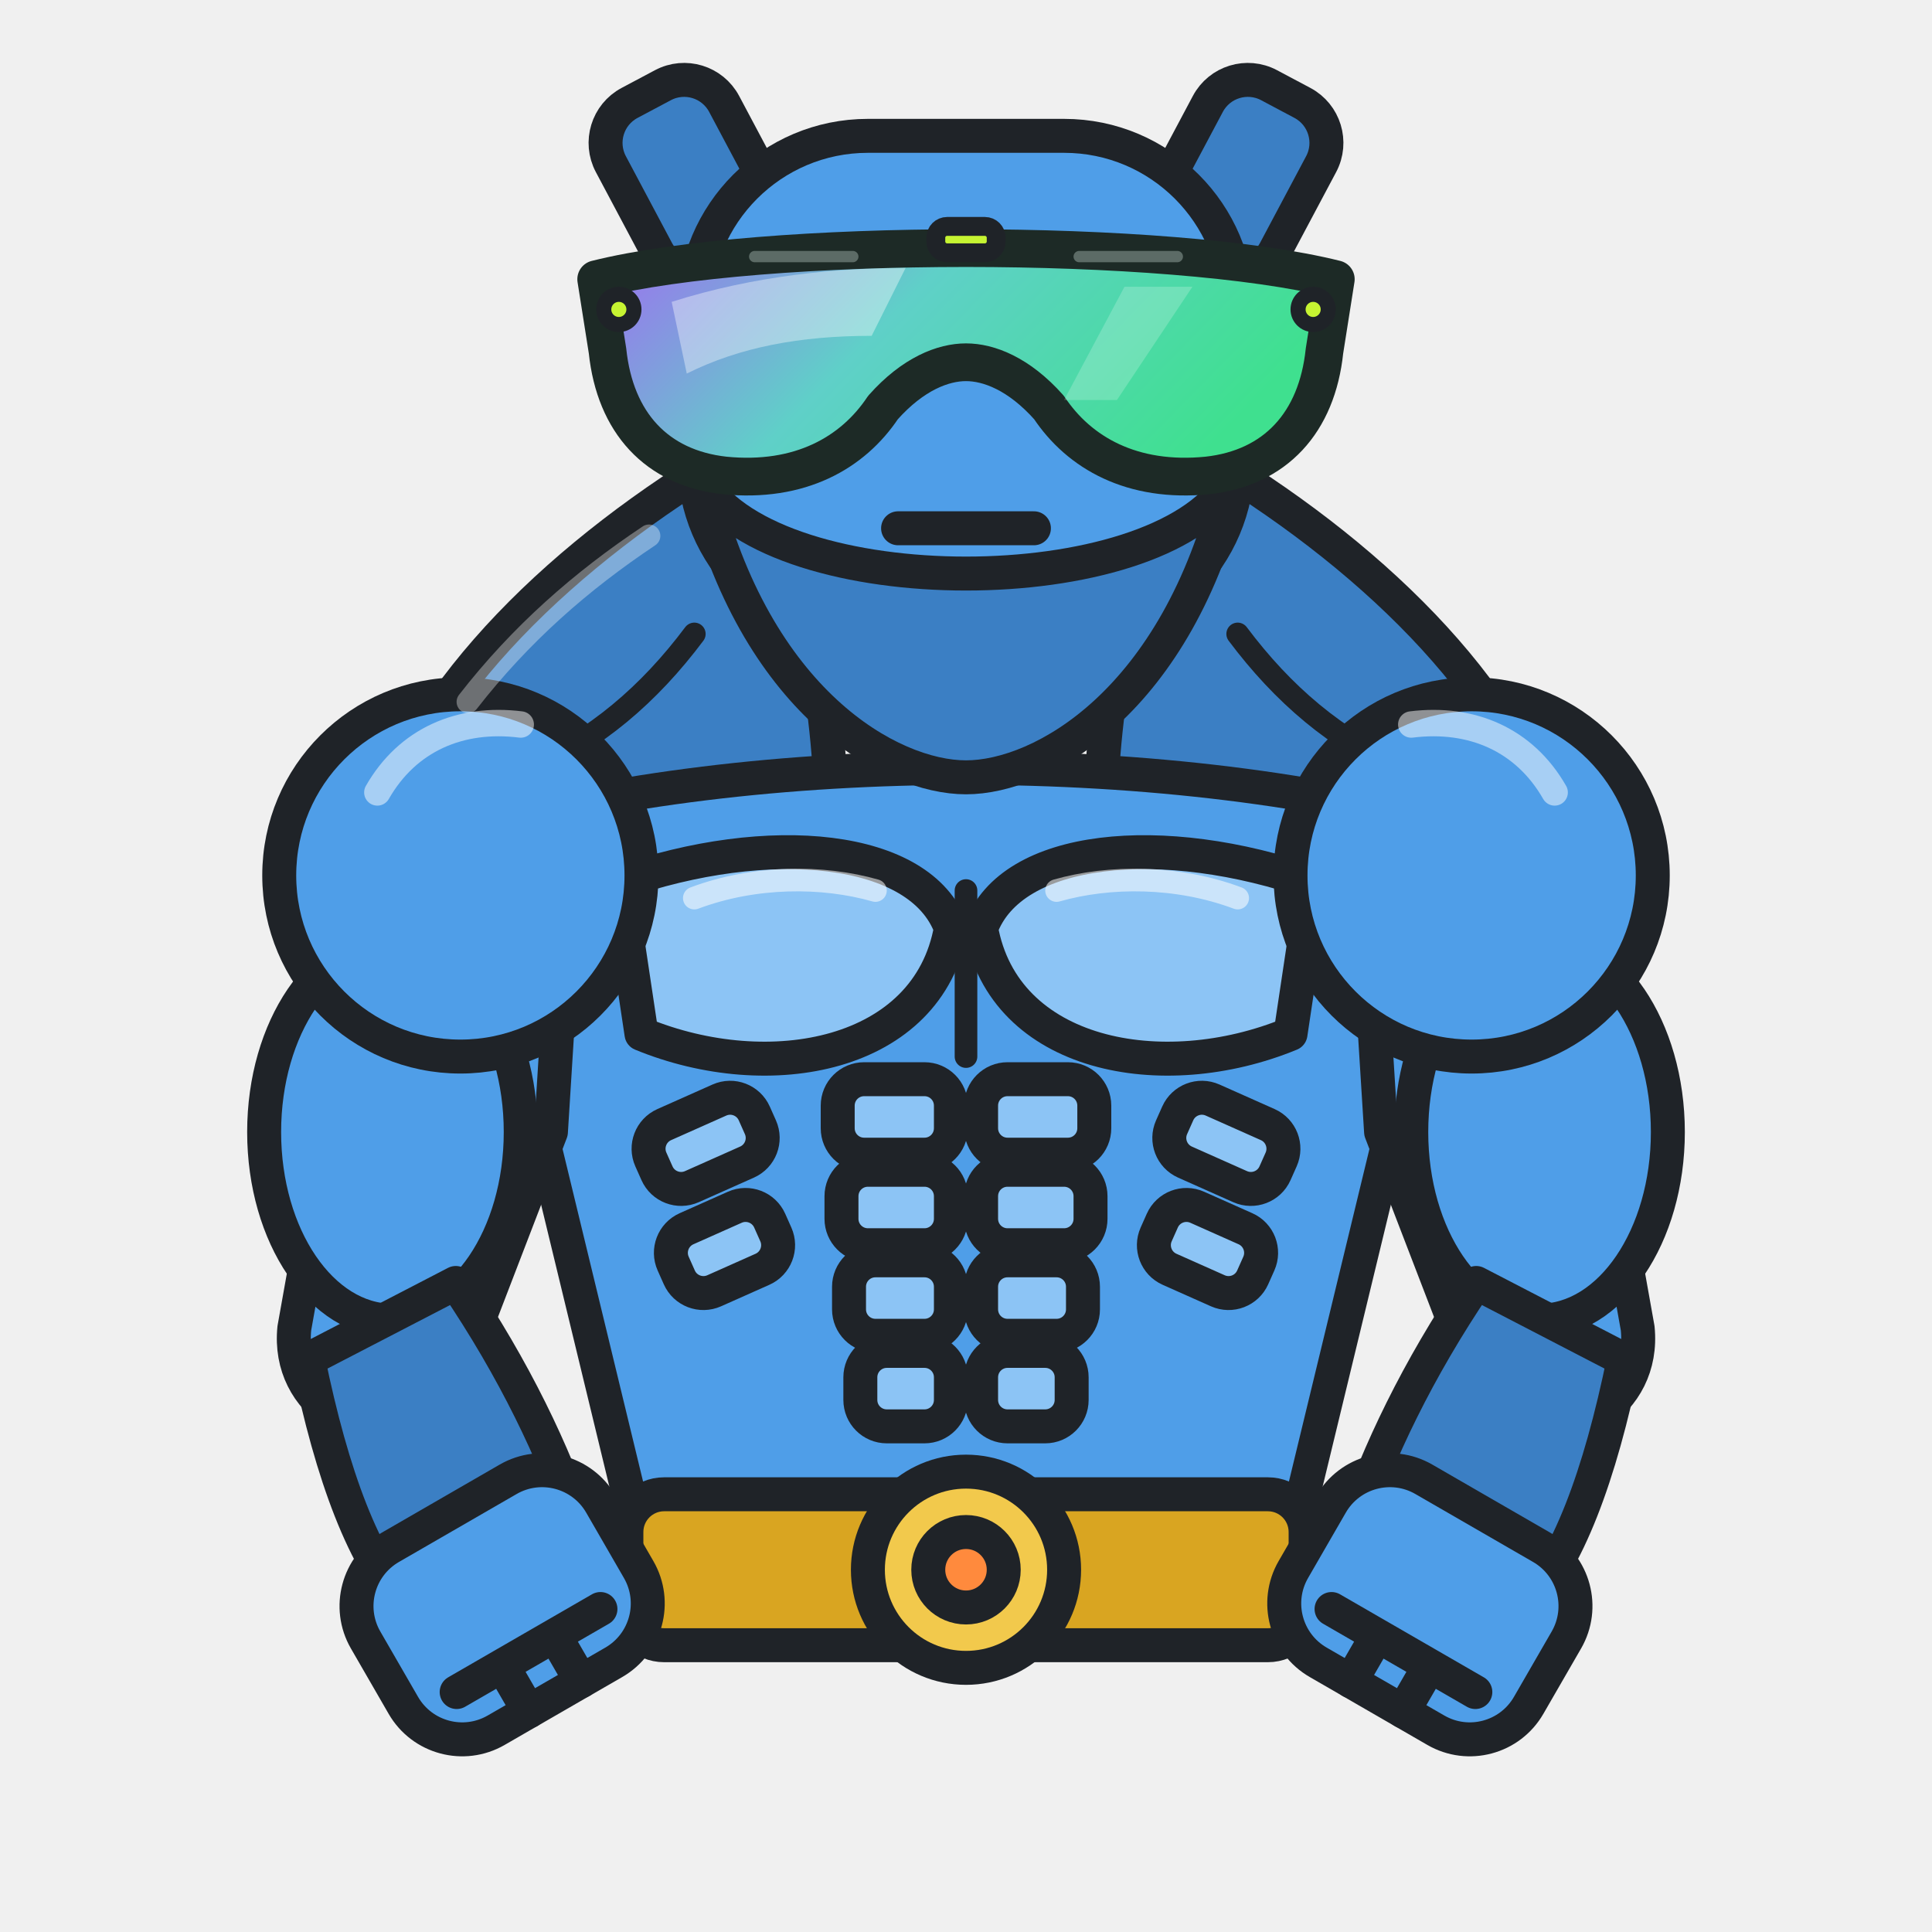
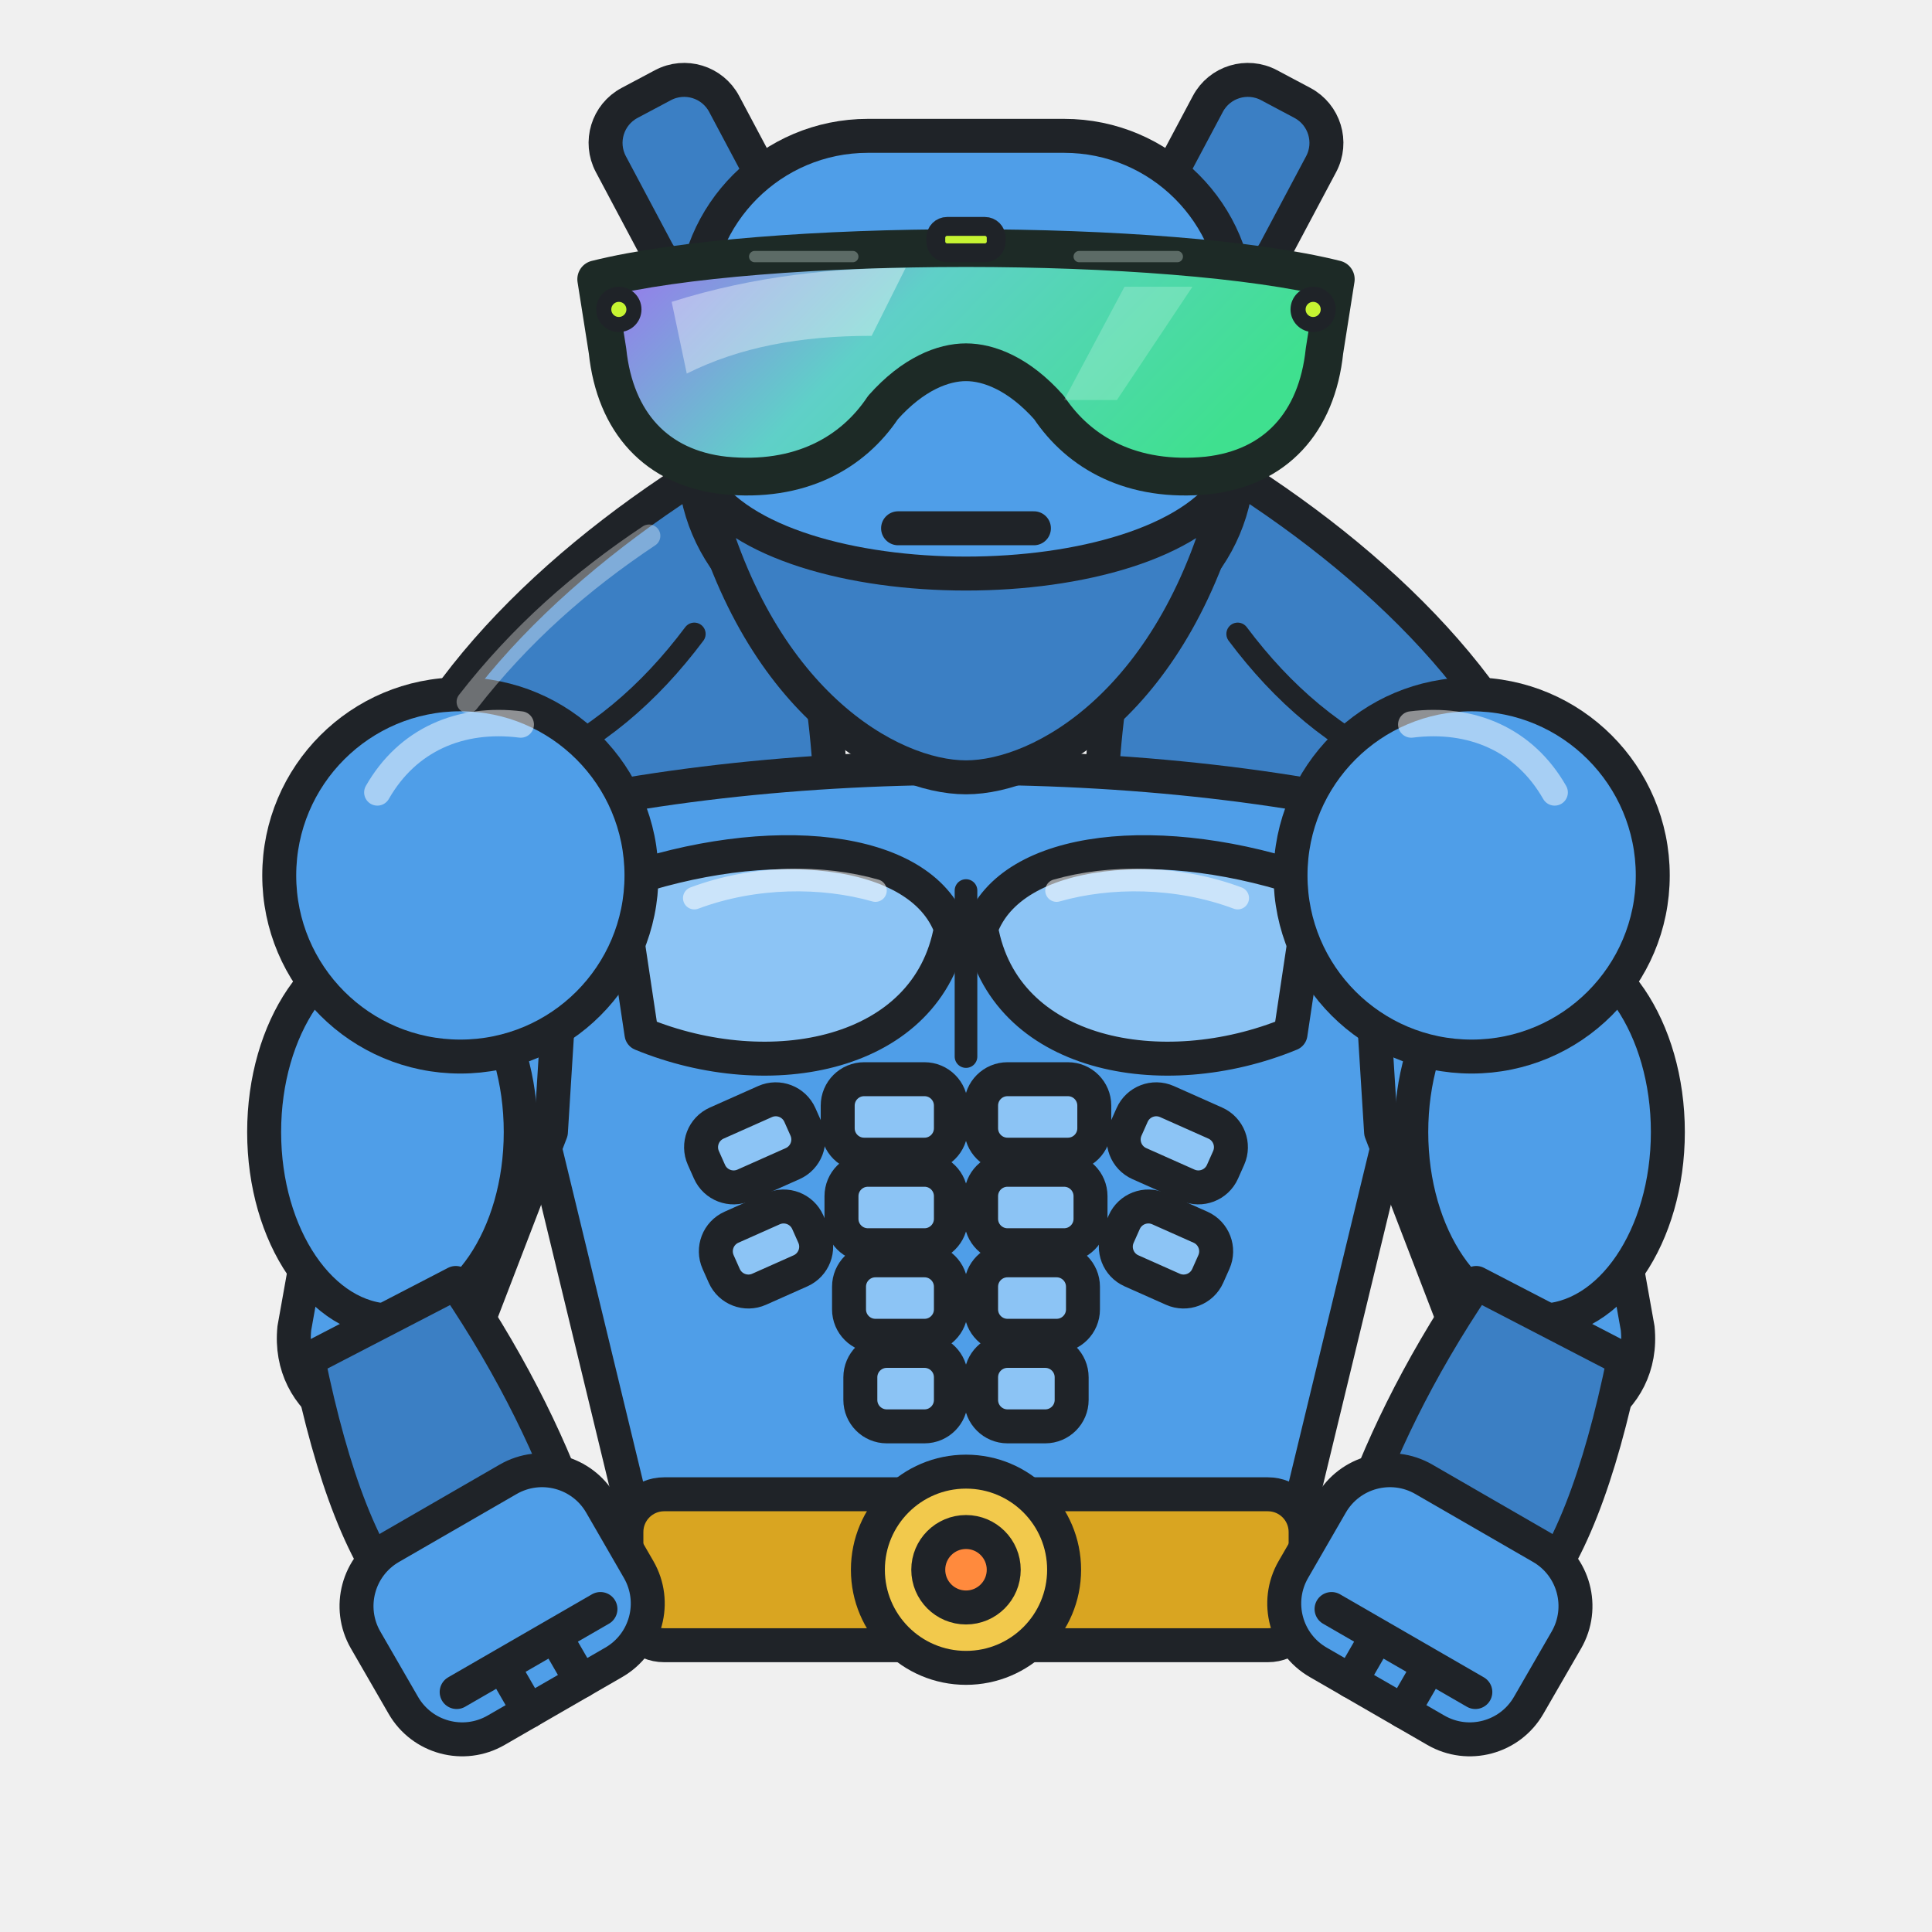
<svg xmlns="http://www.w3.org/2000/svg" width="512" height="512" viewBox="0 0 512 512" role="img" aria-label="Hyperdot mascot: a muscular robot in wraparound sports sunglasses, chin up, fists down">
  <defs>
    <linearGradient id="prizm" x1="0" y1="0" x2="1" y2="0.3">
      <stop offset="0" stop-color="#a06cf2" />
      <stop offset="0.45" stop-color="#5fd0c8" />
      <stop offset="1" stop-color="#3fe08f" />
    </linearGradient>
  </defs>
  <g stroke="#1f2328" stroke-width="9" stroke-linejoin="round" stroke-linecap="round">
    <path id="trapL" d="M100 222 C112 182 150 146 194 120 C210 140 218 172 220 206 C186 220 142 226 100 222 Z" fill="#3b7fc4" />
    <path id="trapLine" d="M184 168 C172 184 158 196 140 204" fill="none" stroke-width="6" />
    <use href="#trapL" transform="translate(512 0) scale(-1 1)" />
    <use href="#trapLine" transform="translate(512 0) scale(-1 1)" />
    <path d="M124 220 C200 198 312 198 388 220 L342 410 C292 432 220 432 170 410 Z" fill="#4f9ee8" />
    <path d="M164 234 C204 220 244 224 252 246 C246 280 204 288 170 274 Z" fill="#8cc4f5" />
    <path d="M348 234 C308 220 268 224 260 246 C266 280 308 288 342 274 Z" fill="#8cc4f5" />
    <path d="M256 236 V280" fill="none" stroke-width="6" />
-     <rect x="172" y="294" width="30" height="18" rx="7" fill="#8cc4f5" transform="rotate(-24 187 303)" />
-     <rect x="178" y="322" width="28" height="18" rx="7" fill="#8cc4f5" transform="rotate(-24 192 331)" />
-     <rect x="310" y="294" width="30" height="18" rx="7" fill="#8cc4f5" transform="rotate(24 325 303)" />
-     <rect x="306" y="322" width="28" height="18" rx="7" fill="#8cc4f5" transform="rotate(24 320 331)" />
+     <rect x="186" y="294" width="28" height="18" rx="7" fill="#8cc4f5" transform="rotate(-24 200 303)" />
+     <rect x="190" y="322" width="26" height="18" rx="7" fill="#8cc4f5" transform="rotate(-24 203 331)" />
+     <rect x="298" y="294" width="28" height="18" rx="7" fill="#8cc4f5" transform="rotate(24 312 303)" />
+     <rect x="296" y="322" width="26" height="18" rx="7" fill="#8cc4f5" transform="rotate(24 309 331)" />
    <rect x="222" y="286" width="30" height="20" rx="7" fill="#8cc4f5" />
    <rect x="260" y="286" width="30" height="20" rx="7" fill="#8cc4f5" />
    <rect x="223" y="310" width="29" height="20" rx="7" fill="#8cc4f5" />
    <rect x="260" y="310" width="29" height="20" rx="7" fill="#8cc4f5" />
    <rect x="225" y="334" width="27" height="20" rx="7" fill="#8cc4f5" />
    <rect x="260" y="334" width="27" height="20" rx="7" fill="#8cc4f5" />
    <rect x="228" y="358" width="24" height="20" rx="7" fill="#8cc4f5" />
    <rect x="260" y="358" width="24" height="20" rx="7" fill="#8cc4f5" />
    <rect x="166" y="396" width="180" height="40" rx="10" fill="#d9a521" />
    <circle cx="256" cy="416" r="26" fill="#f2c94c" />
    <circle cx="256" cy="416" r="10" fill="#ff8a3d" />
    <g id="arm">
      <path d="M150 236 C120 236 92 256 88 296 L78 352 C76 372 96 384 116 378 L146 300 Z" fill="#4f9ee8" />
      <ellipse cx="104" cy="300" rx="34" ry="50" fill="#4f9ee8" />
      <g transform="rotate(-30 100 352)">
        <path d="M80 350 C70 380 66 404 70 420 L120 424 C124 404 126 380 124 352 Z" fill="#3b7fc4" />
        <rect x="56" y="404" width="72" height="56" rx="18" fill="#4f9ee8" />
        <path d="M70 446 H114 M84 446 V460 M100 446 V460" fill="none" />
      </g>
      <circle cx="122" cy="232" r="48" fill="#4f9ee8" />
    </g>
    <use href="#arm" transform="translate(512 0) scale(-1 1)" />
    <rect x="166" y="22" width="34" height="50" rx="12" fill="#3b7fc4" transform="rotate(-28 183 47)" />
    <rect x="312" y="22" width="34" height="50" rx="12" fill="#3b7fc4" transform="rotate(28 329 47)" />
    <rect x="184" y="36" width="144" height="132" rx="46" fill="#4f9ee8" />
    <path d="M186 128 C200 186 236 206 256 206 C276 206 312 186 326 128 C306 160 206 160 186 128 Z" fill="#3b7fc4" />
    <path d="M238 140 H274" fill="none" stroke-width="9" />
    <path d="M158 74 C202 63 310 63 354 74 L351 93 C349 112 338 124 320 126 C300 128 286 120 278 108 C270 99 262 96 256 96 C250 96 242 99 234 108 C226 120 212 128 192 126 C174 124 163 112 161 93 Z" fill="url(#prizm)" stroke="#1d2a26" stroke-width="10" />
    <rect x="248" y="60" width="16" height="7" rx="3" fill="#c6f432" stroke-width="5" />
    <circle cx="164" cy="82" r="4" fill="#c6f432" stroke-width="4" />
    <circle cx="348" cy="82" r="4" fill="#c6f432" stroke-width="4" />
  </g>
  <path d="M200 68 H226 M286 68 H312" stroke="#5c6b66" stroke-width="3" stroke-linecap="round" />
  <path d="M178 80 C200 73 222 71 240 71 L231 89 C212 89 196 92 182 99 Z" fill="#ffffff" opacity="0.38" />
  <path d="M298 76 L316 76 L296 106 L282 106 Z" fill="#ffffff" opacity="0.2" />
  <path d="M184 238 C200 232 218 232 232 236" fill="none" stroke="#ffffff" stroke-width="6" stroke-linecap="round" opacity="0.55" />
  <path d="M280 236 C294 232 312 232 328 238" fill="none" stroke="#ffffff" stroke-width="6" stroke-linecap="round" opacity="0.55" />
  <path d="M100 210 C108 196 122 190 138 192" fill="none" stroke="#ffffff" stroke-width="7" stroke-linecap="round" opacity="0.5" />
  <path d="M374 192 C390 190 404 196 412 210" fill="none" stroke="#ffffff" stroke-width="7" stroke-linecap="round" opacity="0.5" />
  <path d="M124 186 C138 168 154 154 172 142" fill="none" stroke="#ffffff" stroke-width="6" stroke-linecap="round" opacity="0.35" />
</svg>
